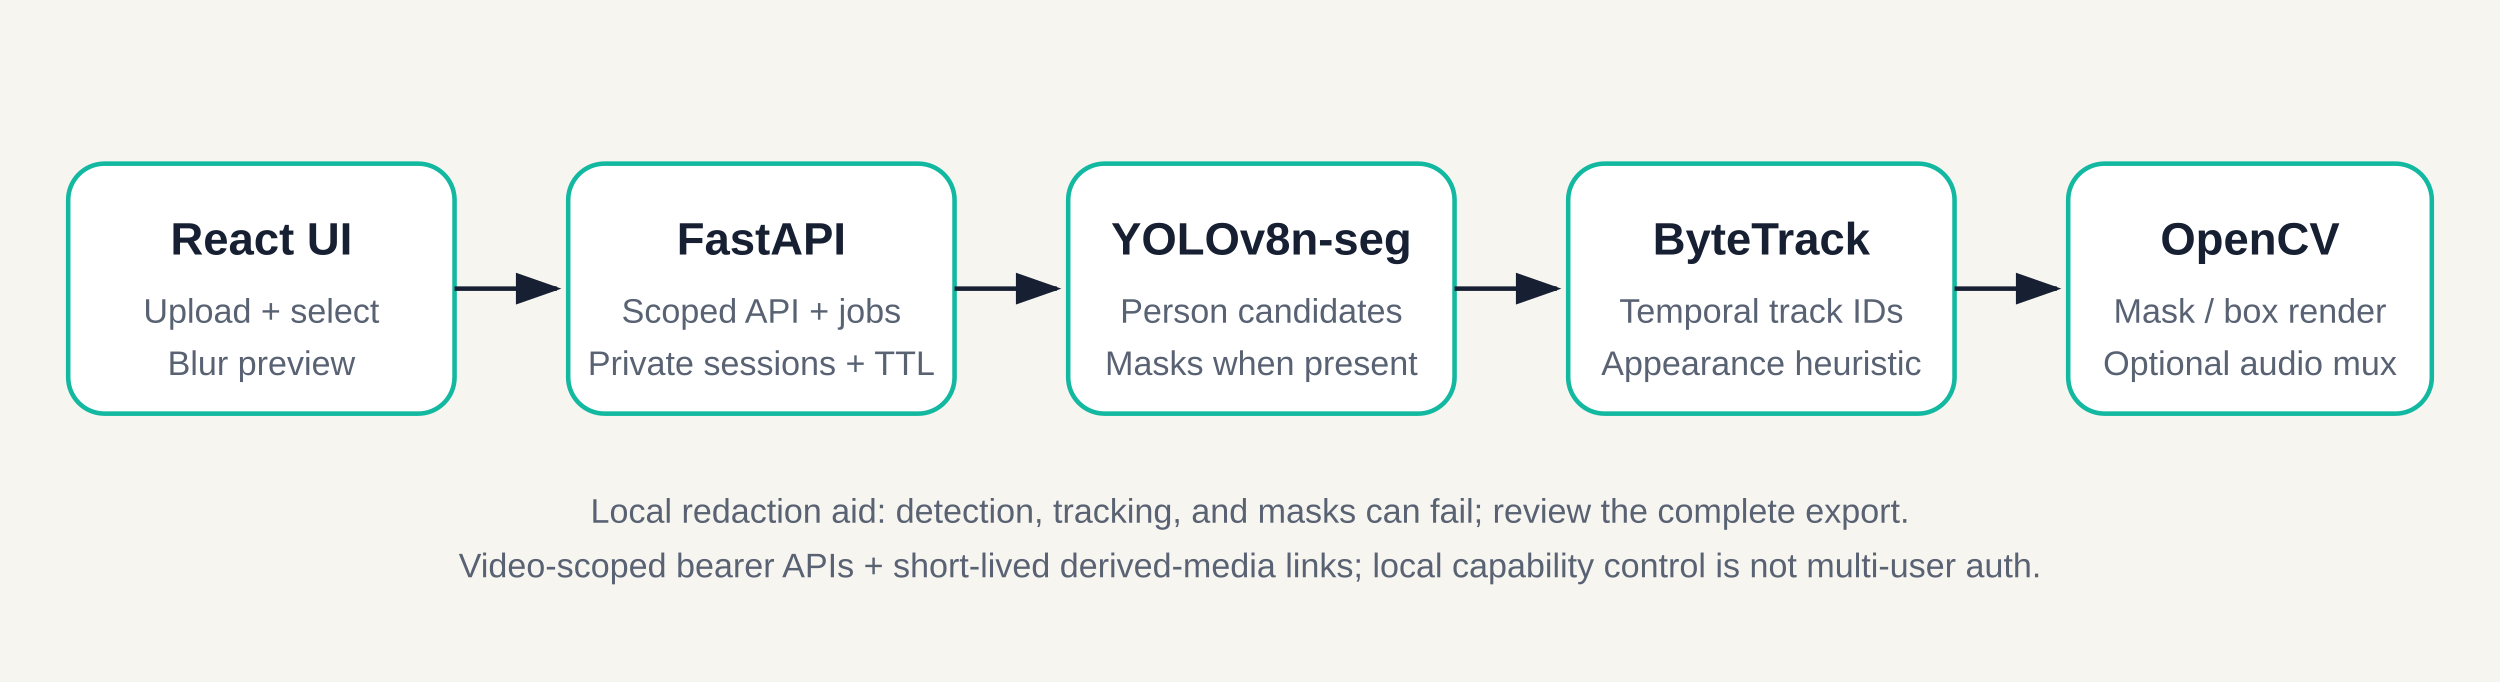
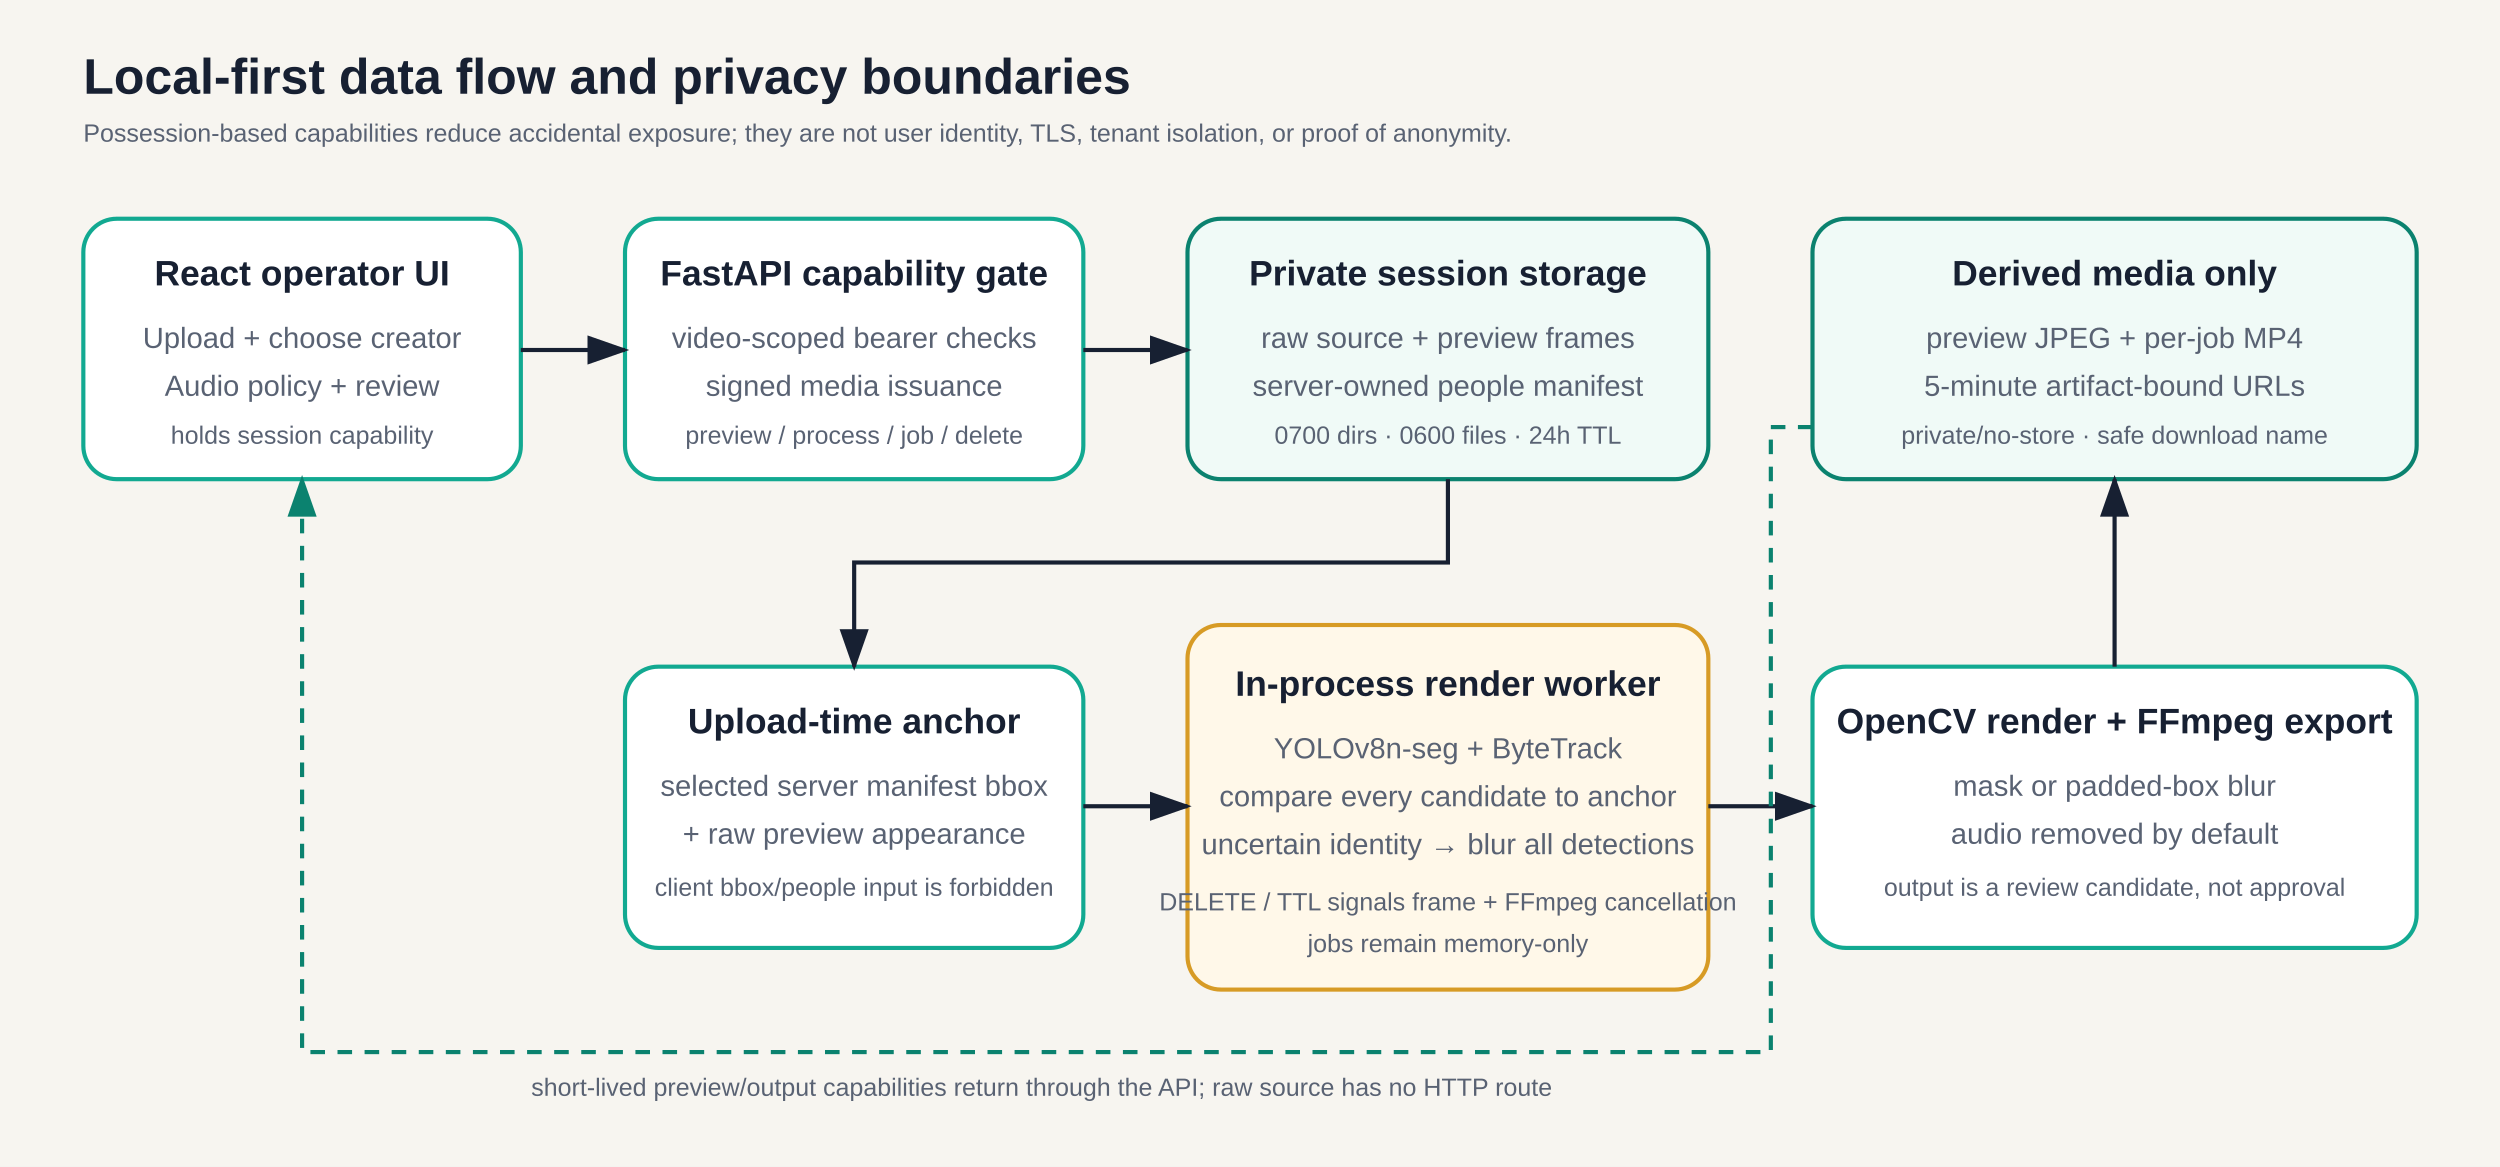
- <svg xmlns="http://www.w3.org/2000/svg" width="1100" height="300" viewBox="0 0 1100 300">
+ <svg xmlns="http://www.w3.org/2000/svg" width="1200" height="560" viewBox="0 0 1200 560" role="img" aria-labelledby="title desc">
  <defs>
    <style>
-       .title { font: 700 20px Arial, sans-serif; fill: #172032; }
-       .text { font: 15px Arial, sans-serif; fill: #596273; }
-       .box { fill: #ffffff; stroke: #12b89f; stroke-width: 2; rx: 16; }
+       .heading { font: 700 24px Arial, sans-serif; fill: #172032; }
+       .title { font: 700 17px Arial, sans-serif; fill: #172032; }
+       .text { font: 14px Arial, sans-serif; fill: #596273; }
+       .small { font: 12px Arial, sans-serif; fill: #596273; }
+       .box { fill: #ffffff; stroke: #12a991; stroke-width: 2; rx: 16; }
+       .private { fill: #f0faf7; stroke: #0b826f; stroke-width: 2; rx: 16; }
+       .decision { fill: #fff8e9; stroke: #d79b25; stroke-width: 2; rx: 16; }
      .arrow { stroke: #172032; stroke-width: 2; fill: none; marker-end: url(#head); }
+       .return { stroke: #0b826f; stroke-width: 2; stroke-dasharray: 7 6; fill: none; marker-end: url(#green-head); }
    </style>
    <marker id="head" markerWidth="10" markerHeight="7" refX="9" refY="3.5" orient="auto">
      <polygon points="0 0, 10 3.5, 0 7" fill="#172032" />
    </marker>
+     <marker id="green-head" markerWidth="10" markerHeight="7" refX="9" refY="3.5" orient="auto">
+       <polygon points="0 0, 10 3.5, 0 7" fill="#0b826f" />
+     </marker>
  </defs>
-   <rect width="1100" height="300" fill="#f7f5f0" />
-   <rect class="box" x="30" y="72" width="170" height="110" />
-   <text class="title" x="115" y="112" text-anchor="middle">React UI</text>
-   <text class="text" x="115" y="142" text-anchor="middle">Upload + select</text>
-   <text class="text" x="115" y="165" text-anchor="middle">Blur preview</text>
-   <path class="arrow" d="M200 127 H245" />
-   <rect class="box" x="250" y="72" width="170" height="110" />
-   <text class="title" x="335" y="112" text-anchor="middle">FastAPI</text>
-   <text class="text" x="335" y="142" text-anchor="middle">Scoped API + jobs</text>
-   <text class="text" x="335" y="165" text-anchor="middle">Private sessions + TTL</text>
-   <path class="arrow" d="M420 127 H465" />
-   <rect class="box" x="470" y="72" width="170" height="110" />
-   <text class="title" x="555" y="112" text-anchor="middle">YOLOv8n-seg</text>
-   <text class="text" x="555" y="142" text-anchor="middle">Person candidates</text>
-   <text class="text" x="555" y="165" text-anchor="middle">Masks when present</text>
-   <path class="arrow" d="M640 127 H685" />
-   <rect class="box" x="690" y="72" width="170" height="110" />
-   <text class="title" x="775" y="112" text-anchor="middle">ByteTrack</text>
-   <text class="text" x="775" y="142" text-anchor="middle">Temporal track IDs</text>
-   <text class="text" x="775" y="165" text-anchor="middle">Appearance heuristic</text>
-   <path class="arrow" d="M860 127 H905" />
-   <rect class="box" x="910" y="72" width="160" height="110" />
-   <text class="title" x="990" y="112" text-anchor="middle">OpenCV</text>
-   <text class="text" x="990" y="142" text-anchor="middle">Mask / box render</text>
-   <text class="text" x="990" y="165" text-anchor="middle">Optional audio mux</text>
-   <text class="text" x="550" y="230" text-anchor="middle">Local redaction aid: detection, tracking, and masks can fail; review the complete export.</text>
-   <text class="text" x="550" y="254" text-anchor="middle">Video-scoped bearer APIs + short-lived derived-media links; local capability control is not multi-user auth.</text>
+   <rect width="1200" height="560" fill="#f7f5f0" />
+   <text class="heading" x="40" y="45">Local-first data flow and privacy boundaries</text>
+   <text class="small" x="40" y="68">Possession-based capabilities reduce accidental exposure; they are not user identity, TLS, tenant isolation, or proof of anonymity.</text>
+   <rect class="box" x="40" y="105" width="210" height="125" />
+   <text class="title" x="145" y="137" text-anchor="middle">React operator UI</text>
+   <text class="text" x="145" y="167" text-anchor="middle">Upload + choose creator</text>
+   <text class="text" x="145" y="190" text-anchor="middle">Audio policy + review</text>
+   <text class="small" x="145" y="213" text-anchor="middle">holds session capability</text>
+   <rect class="box" x="300" y="105" width="220" height="125" />
+   <text class="title" x="410" y="137" text-anchor="middle">FastAPI capability gate</text>
+   <text class="text" x="410" y="167" text-anchor="middle">video-scoped bearer checks</text>
+   <text class="text" x="410" y="190" text-anchor="middle">signed media issuance</text>
+   <text class="small" x="410" y="213" text-anchor="middle">preview / process / job / delete</text>
+   <rect class="private" x="570" y="105" width="250" height="125" />
+   <text class="title" x="695" y="137" text-anchor="middle">Private session storage</text>
+   <text class="text" x="695" y="167" text-anchor="middle">raw source + preview frames</text>
+   <text class="text" x="695" y="190" text-anchor="middle">server-owned people manifest</text>
+   <text class="small" x="695" y="213" text-anchor="middle">0700 dirs · 0600 files · 24h TTL</text>
+   <rect class="private" x="870" y="105" width="290" height="125" />
+   <text class="title" x="1015" y="137" text-anchor="middle">Derived media only</text>
+   <text class="text" x="1015" y="167" text-anchor="middle">preview JPEG + per-job MP4</text>
+   <text class="text" x="1015" y="190" text-anchor="middle">5-minute artifact-bound URLs</text>
+   <text class="small" x="1015" y="213" text-anchor="middle">private/no-store · safe download name</text>
+   <path class="arrow" d="M250 168 H300" />
+   <path class="arrow" d="M520 168 H570" />
+   <rect class="box" x="300" y="320" width="220" height="135" />
+   <text class="title" x="410" y="352" text-anchor="middle">Upload-time anchor</text>
+   <text class="text" x="410" y="382" text-anchor="middle">selected server manifest bbox</text>
+   <text class="text" x="410" y="405" text-anchor="middle">+ raw preview appearance</text>
+   <text class="small" x="410" y="430" text-anchor="middle">client bbox/people input is forbidden</text>
+   <rect class="decision" x="570" y="300" width="250" height="175" />
+   <text class="title" x="695" y="334" text-anchor="middle">In-process render worker</text>
+   <text class="text" x="695" y="364" text-anchor="middle">YOLOv8n-seg + ByteTrack</text>
+   <text class="text" x="695" y="387" text-anchor="middle">compare every candidate to anchor</text>
+   <text class="text" x="695" y="410" text-anchor="middle">uncertain identity → blur all detections</text>
+   <text class="small" x="695" y="437" text-anchor="middle">DELETE / TTL signals frame + FFmpeg cancellation</text>
+   <text class="small" x="695" y="457" text-anchor="middle">jobs remain memory-only</text>
+   <rect class="box" x="870" y="320" width="290" height="135" />
+   <text class="title" x="1015" y="352" text-anchor="middle">OpenCV render + FFmpeg export</text>
+   <text class="text" x="1015" y="382" text-anchor="middle">mask or padded-box blur</text>
+   <text class="text" x="1015" y="405" text-anchor="middle">audio removed by default</text>
+   <text class="small" x="1015" y="430" text-anchor="middle">output is a review candidate, not approval</text>
+   <path class="arrow" d="M695 230 V270 H410 V320" />
+   <path class="arrow" d="M520 387 H570" />
+   <path class="arrow" d="M820 387 H870" />
+   <path class="arrow" d="M1015 320 V230" />
+   <path class="return" d="M870 205 H850 V505 H145 V230" />
+   <text class="small" x="500" y="526" text-anchor="middle">short-lived preview/output capabilities return through the API; raw source has no HTTP route</text>
</svg>
